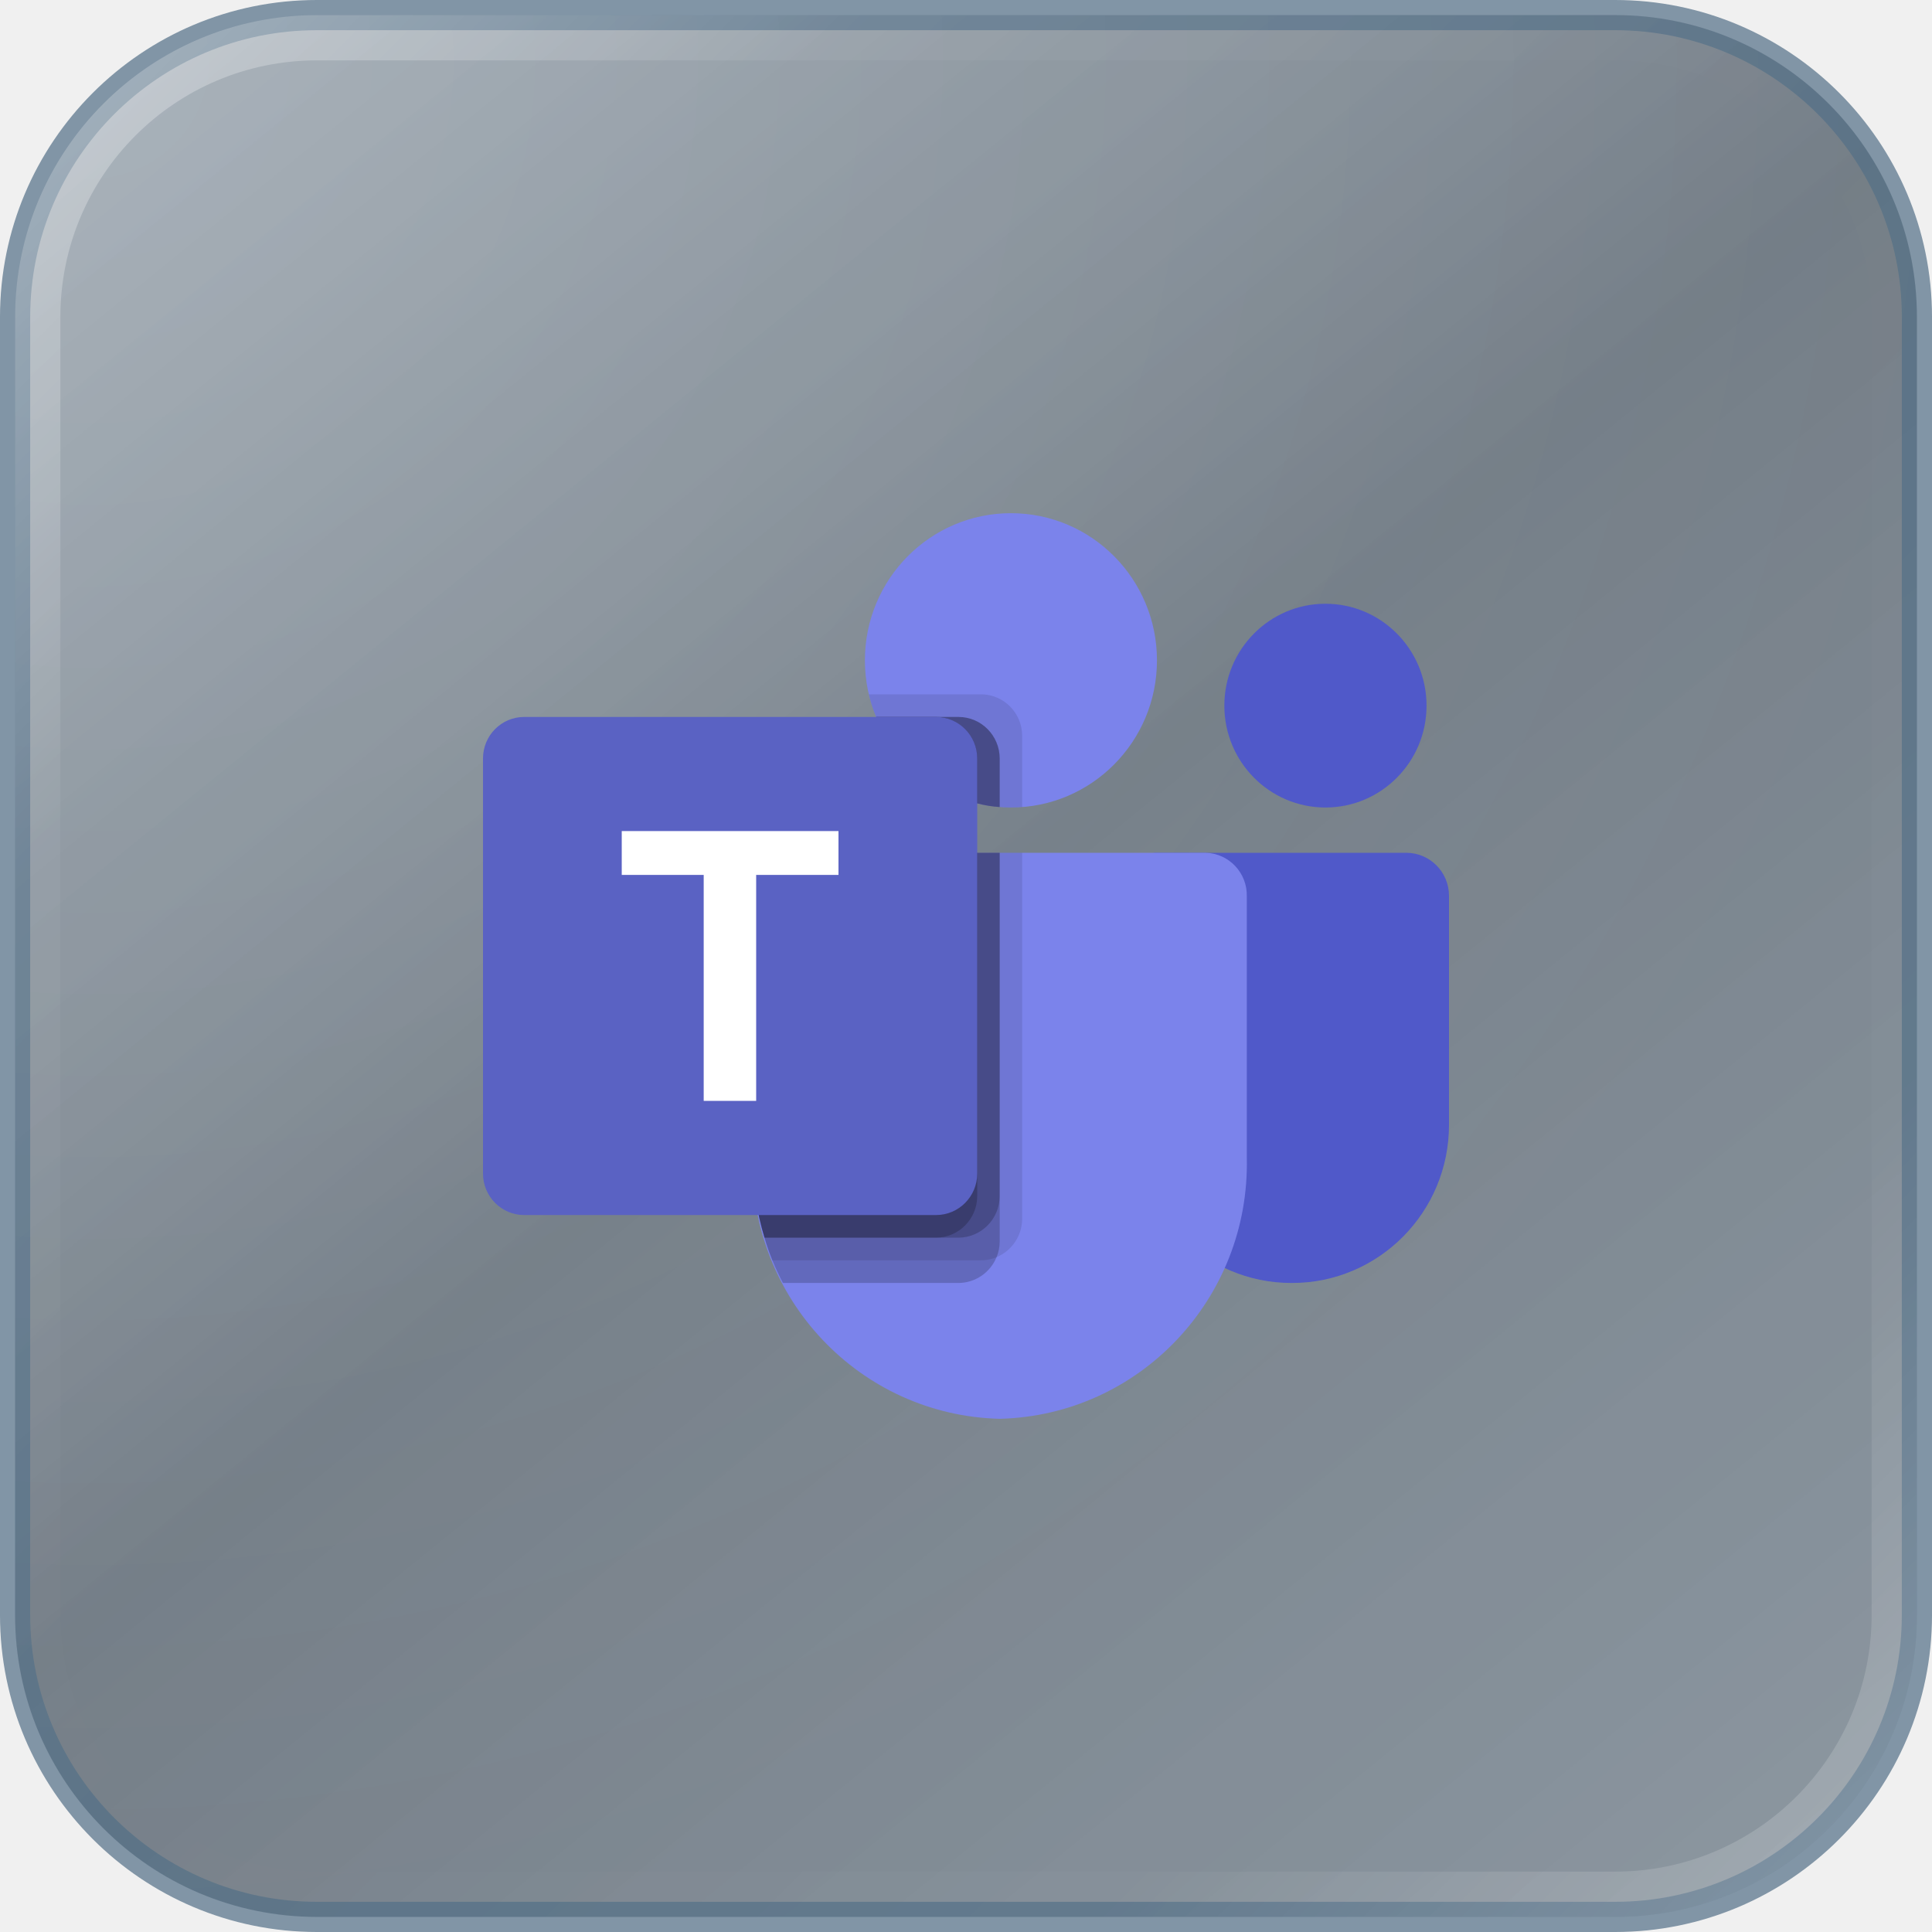
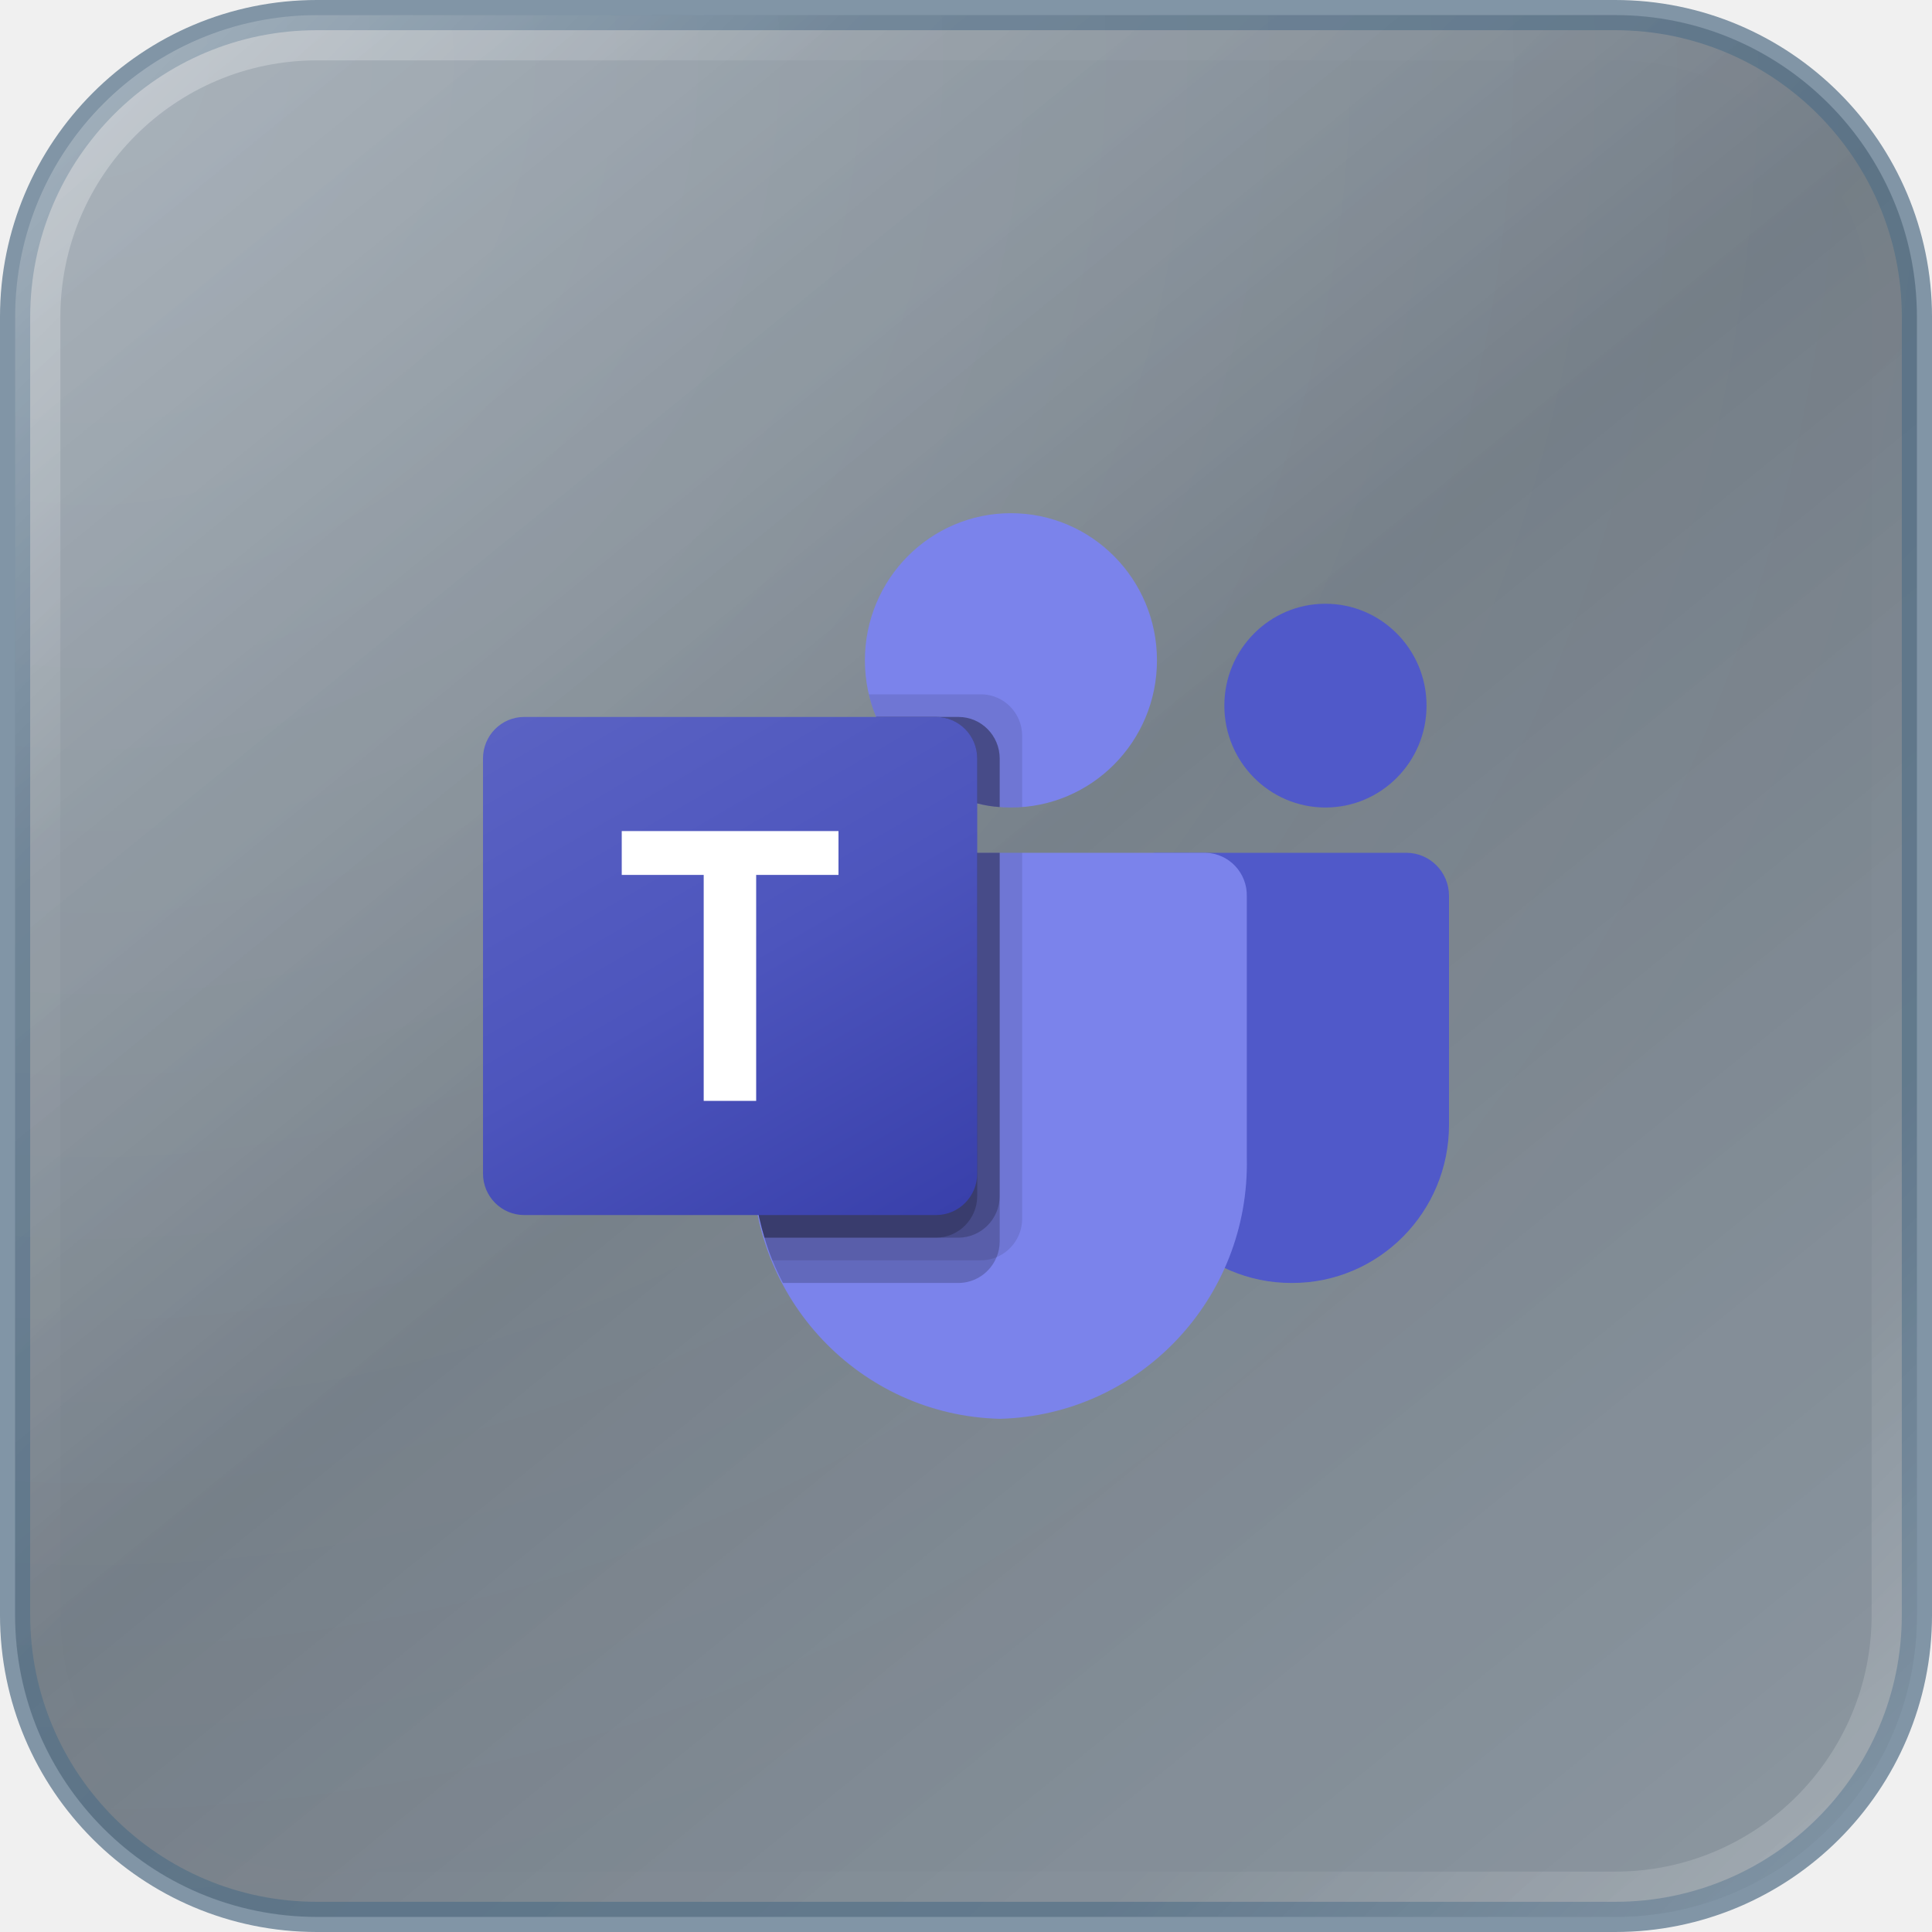
<svg xmlns="http://www.w3.org/2000/svg" viewBox="0 0 64 64" fill="none" color="#CBD5E1">
  <g>
    <defs>
      <linearGradient id="microsoft-teams-legacy-app-dark-background-surface" x1="6" y1="0" x2="58" y2="64" gradientUnits="userSpaceOnUse">
        <stop offset="0" stop-color="#526678" stop-opacity=".50" />
        <stop offset=".48" stop-color="#273746" stop-opacity=".62" />
        <stop offset="1" stop-color="#364A5C" stop-opacity=".54" />
      </linearGradient>
      <radialGradient id="microsoft-teams-legacy-app-dark-background-sheen" cx="3" cy="2" r="62" gradientUnits="userSpaceOnUse">
        <stop stop-color="#FFFFFF" stop-opacity="0.09" />
        <stop offset="1" stop-color="#FFFFFF" stop-opacity="0" />
      </radialGradient>
      <linearGradient id="microsoft-teams-legacy-app-dark-background-reflection" x1="0" y1="0" x2="64" y2="64" gradientUnits="userSpaceOnUse">
        <stop stop-color="#FFFFFF" stop-opacity="0.375" />
        <stop offset=".23" stop-color="#FFFFFF" stop-opacity="0.04" />
        <stop offset=".5" stop-color="#FFFFFF" stop-opacity="0" />
        <stop offset=".78" stop-color="#FFFFFF" stop-opacity="0.02" />
        <stop offset="1" stop-color="#FFFFFF" stop-opacity="0.225" />
      </linearGradient>
    </defs>
    <rect x=".5" y=".5" width="63" height="63" rx="10" fill="url(#microsoft-teams-legacy-app-dark-background-surface)" stroke="#526E86" stroke-opacity=".7" />
    <rect x=".5" y=".5" width="63" height="63" rx="10" fill="url(#microsoft-teams-legacy-app-dark-background-sheen)" />
    <rect x="1.25" y="1.25" width="61.5" height="61.5" rx="9.25" stroke="url(#microsoft-teams-legacy-app-dark-background-reflection)" stroke-width="1.5" />
  </g>
  <defs>
    <clipPath id="microsoft-teams-legacy-app-dark-tile">
      <rect x=".5" y=".5" width="63" height="63" rx="10" />
    </clipPath>
  </defs>
  <g clip-path="url(#microsoft-teams-legacy-app-dark-tile)">
    <svg fill="none" viewBox="0 0 32 30" x="16.0" y="16.0" width="32.0" height="32.0">
      <path d="M22.32 11.25H30.586C31.367 11.25 32 11.888 32 12.675V20.263C32 23.155 29.673 25.5 26.803 25.5H26.779C23.909 25.5 21.582 23.156 21.581 20.264C21.581 20.263 21.581 20.263 21.581 20.263V11.995C21.581 11.583 21.912 11.25 22.32 11.25Z" fill="#5059C9" />
      <path d="M27.907 9.75C29.756 9.75 31.256 8.239 31.256 6.375C31.256 4.511 29.756 3 27.907 3C26.057 3 24.558 4.511 24.558 6.375C24.558 8.239 26.057 9.75 27.907 9.75Z" fill="#5059C9" />
      <path d="M17.488 9.75C20.16 9.75 22.326 7.567 22.326 4.875C22.326 2.183 20.16 0 17.488 0C14.817 0 12.651 2.183 12.651 4.875C12.651 7.567 14.817 9.75 17.488 9.75Z" fill="#7B83EB" />
      <path d="M23.938 11.25H10.294C9.523 11.269 8.912 11.915 8.93 12.692V21.346C8.822 26.013 12.486 29.886 17.116 30C21.747 29.886 25.41 26.013 25.302 21.346V12.692C25.32 11.915 24.71 11.269 23.938 11.25Z" fill="#7B83EB" />
      <path opacity="0.1" d="M17.86 11.25V23.378C17.857 23.934 17.522 24.433 17.012 24.645C16.85 24.714 16.675 24.75 16.499 24.75H9.585C9.488 24.503 9.399 24.255 9.325 24C9.064 23.139 8.931 22.245 8.93 21.345V12.69C8.912 11.914 9.522 11.269 10.292 11.25H17.86Z" fill="black" />
      <path opacity="0.2" d="M17.116 11.25V24.128C17.116 24.305 17.081 24.481 17.012 24.645C16.802 25.159 16.306 25.496 15.754 25.5H9.935C9.808 25.253 9.689 25.005 9.585 24.75C9.481 24.495 9.399 24.255 9.325 24C9.064 23.139 8.931 22.245 8.93 21.345V12.69C8.912 11.914 9.522 11.269 10.292 11.25H17.116Z" fill="black" />
      <path opacity="0.2" d="M17.116 11.25V22.628C17.111 23.383 16.504 23.994 15.754 24H9.325C9.064 23.139 8.931 22.245 8.93 21.345V12.69C8.912 11.914 9.522 11.269 10.292 11.25H17.116Z" fill="black" />
      <path opacity="0.2" d="M16.372 11.25V22.628C16.366 23.383 15.76 23.994 15.01 24H9.325C9.064 23.139 8.931 22.245 8.93 21.345V12.69C8.912 11.914 9.522 11.269 10.292 11.25H16.372Z" fill="black" />
      <path opacity="0.1" d="M17.86 7.372V9.735C17.734 9.742 17.615 9.75 17.488 9.75C17.362 9.75 17.243 9.742 17.116 9.735C16.865 9.718 16.616 9.678 16.372 9.615C14.865 9.255 13.62 8.19 13.023 6.75C12.921 6.508 12.841 6.257 12.785 6H16.499C17.25 6.003 17.858 6.616 17.86 7.372Z" fill="black" />
      <path opacity="0.2" d="M17.116 8.122V9.735C16.865 9.718 16.616 9.678 16.372 9.615C14.865 9.255 13.62 8.19 13.023 6.75H15.755C16.505 6.753 17.113 7.366 17.116 8.122Z" fill="black" />
      <path opacity="0.2" d="M17.116 8.122V9.735C16.865 9.718 16.616 9.678 16.372 9.615C14.865 9.255 13.62 8.19 13.023 6.75H15.755C16.505 6.753 17.113 7.366 17.116 8.122Z" fill="black" />
      <path opacity="0.2" d="M16.372 8.123V9.615C14.865 9.255 13.62 8.19 13.023 6.75H15.01C15.761 6.753 16.369 7.366 16.372 8.123Z" fill="black" />
      <path d="M1.364 6.75H15.008C15.761 6.75 16.372 7.365 16.372 8.125V21.875C16.372 22.634 15.761 23.25 15.008 23.25H1.364C0.611 23.25 0 22.634 0 21.875V8.125C0 7.365 0.611 6.75 1.364 6.75Z" fill="url(#microsoft-teams-legacy-app-dark-paint0_linear_8481_20521)" />
      <path d="M11.776 11.983H9.049V19.468H7.311V11.983H4.596V10.531H11.776V11.983Z" fill="white" />
      <defs>
-         <linearGradient id="microsoft-teams-legacy-app-dark-paint0_linear_8481_20521" x1="2.844" y1="5.676" x2="13.653" y2="24.251" gradient-units="userSpaceOnUse">
+         <linearGradient id="microsoft-teams-legacy-app-dark-paint0_linear_8481_20521" x1="2.844" y1="5.676" x2="13.653" y2="24.251" gradientUnits="userSpaceOnUse">
          <stop stop-color="#5A62C3" />
          <stop offset="0.5" stop-color="#4D55BD" />
          <stop offset="1" stop-color="#3940AB" />
        </linearGradient>
      </defs>
    </svg>
  </g>
</svg>
